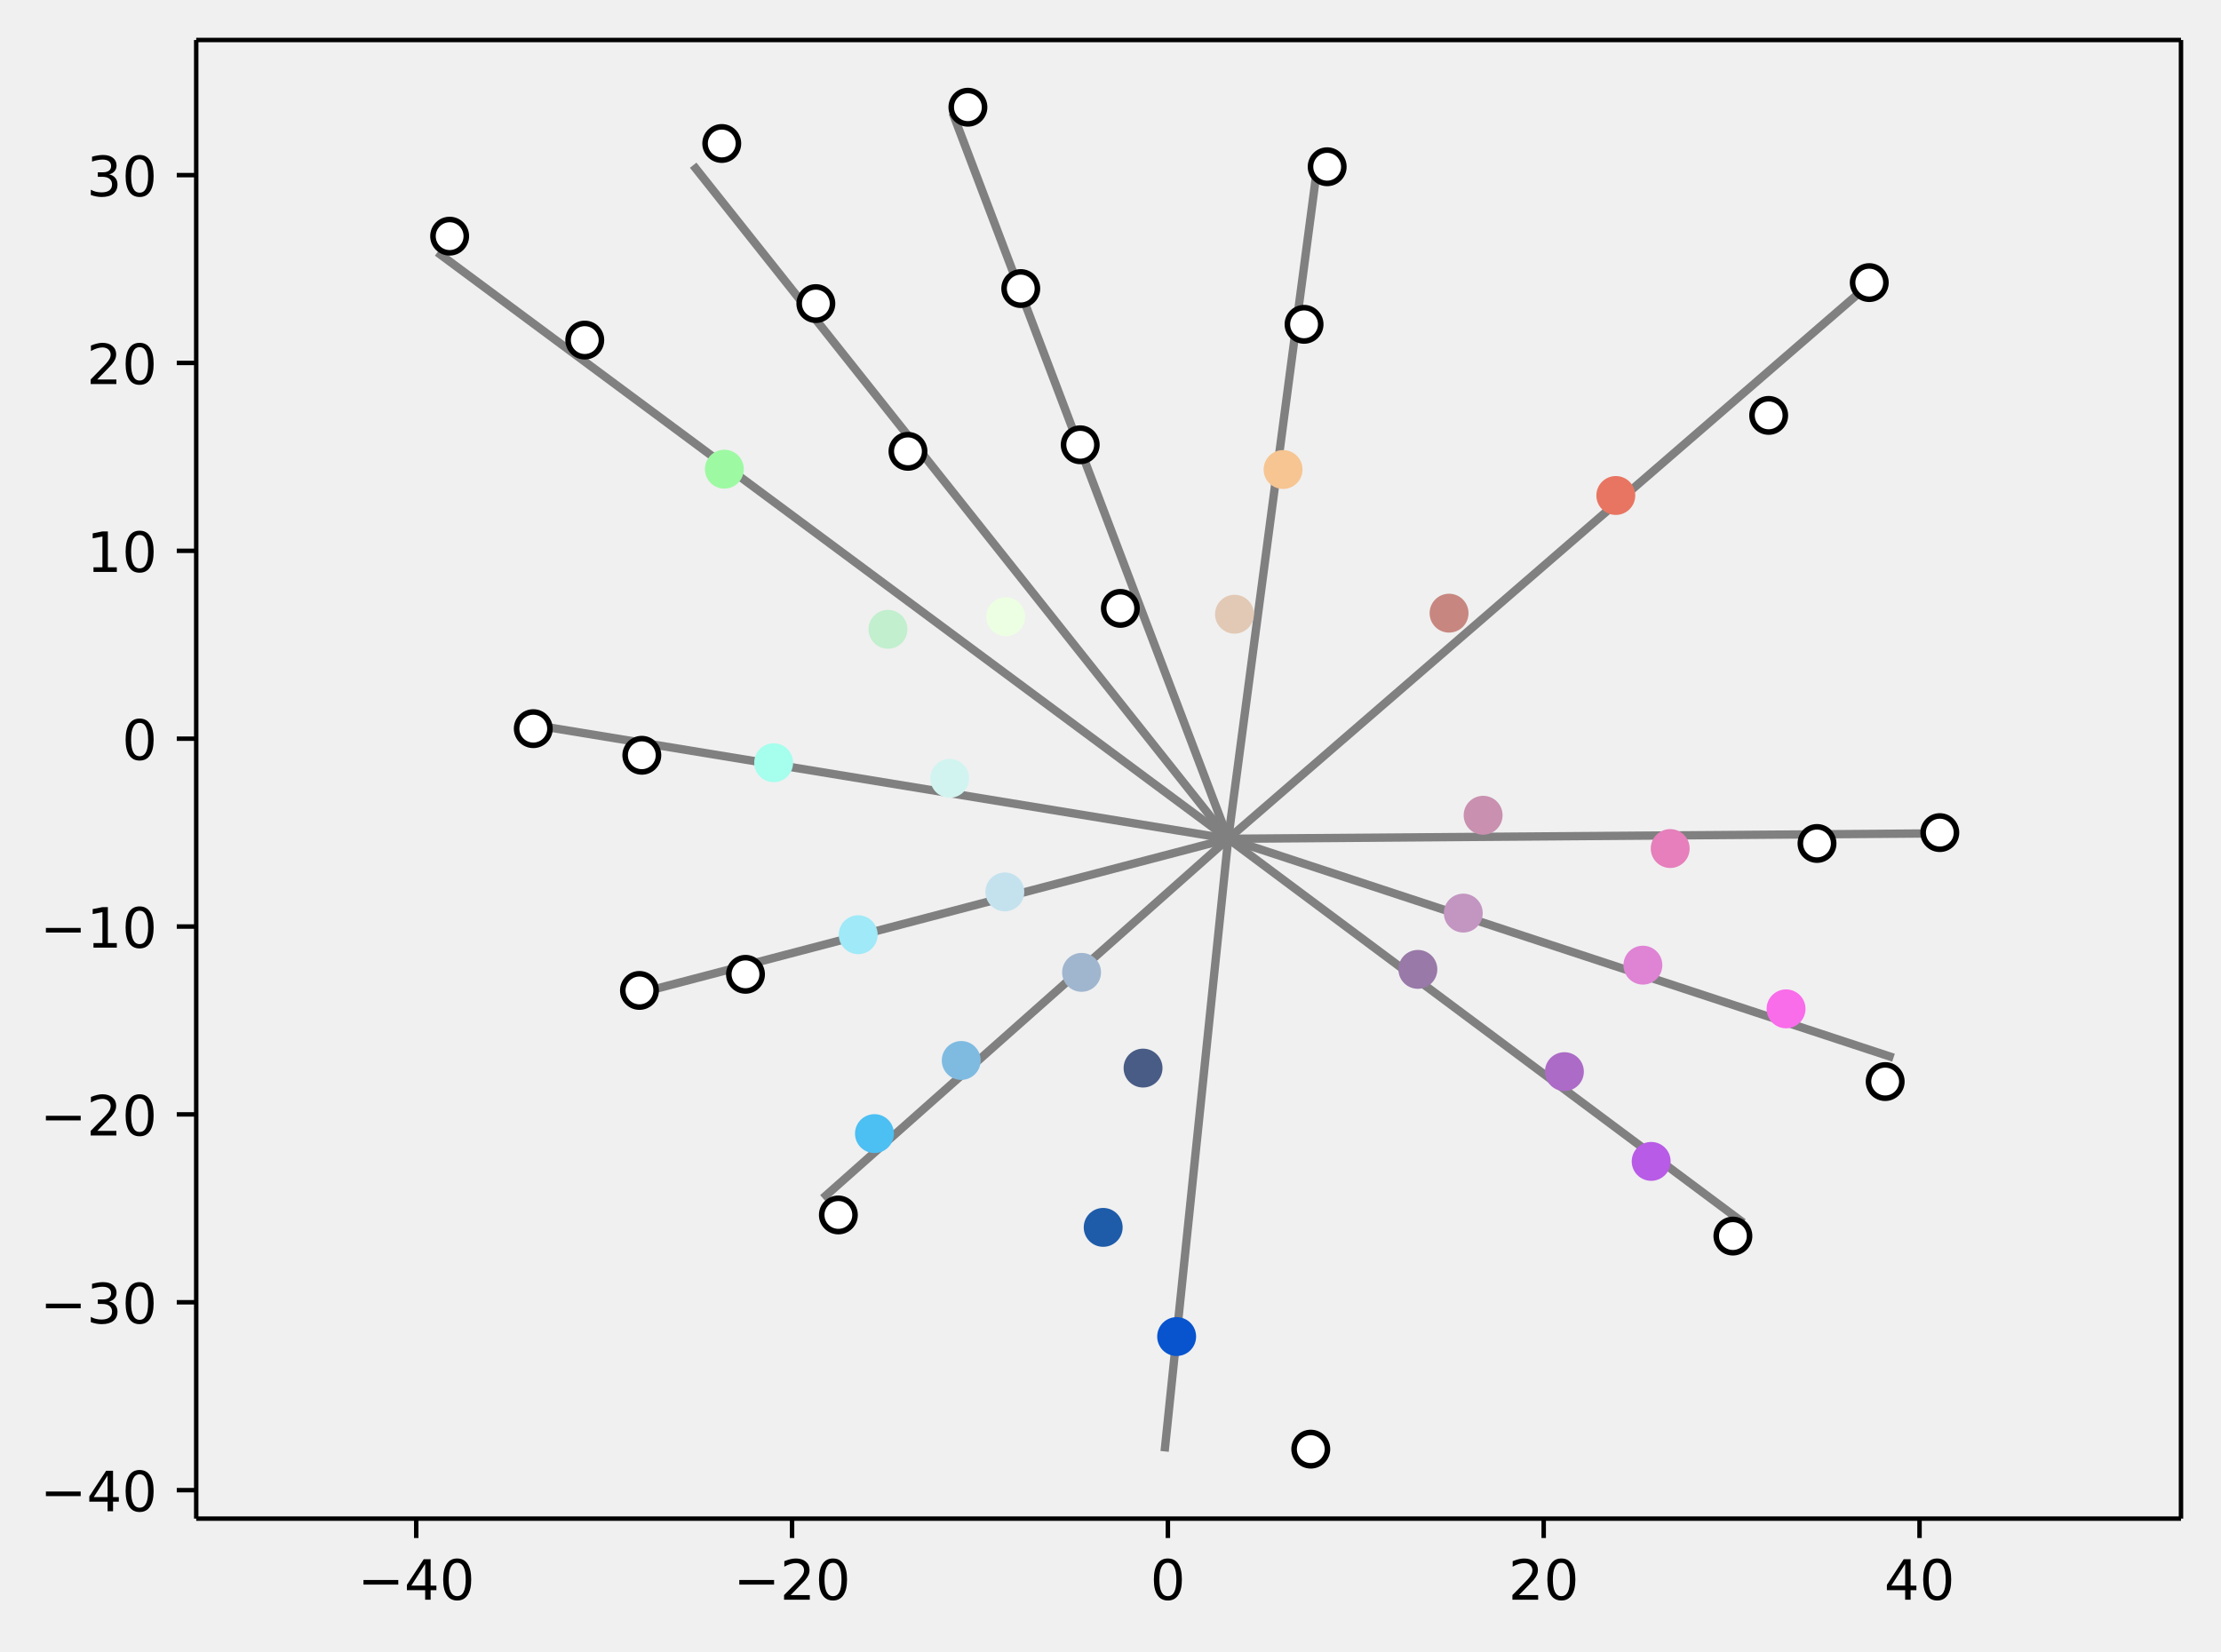
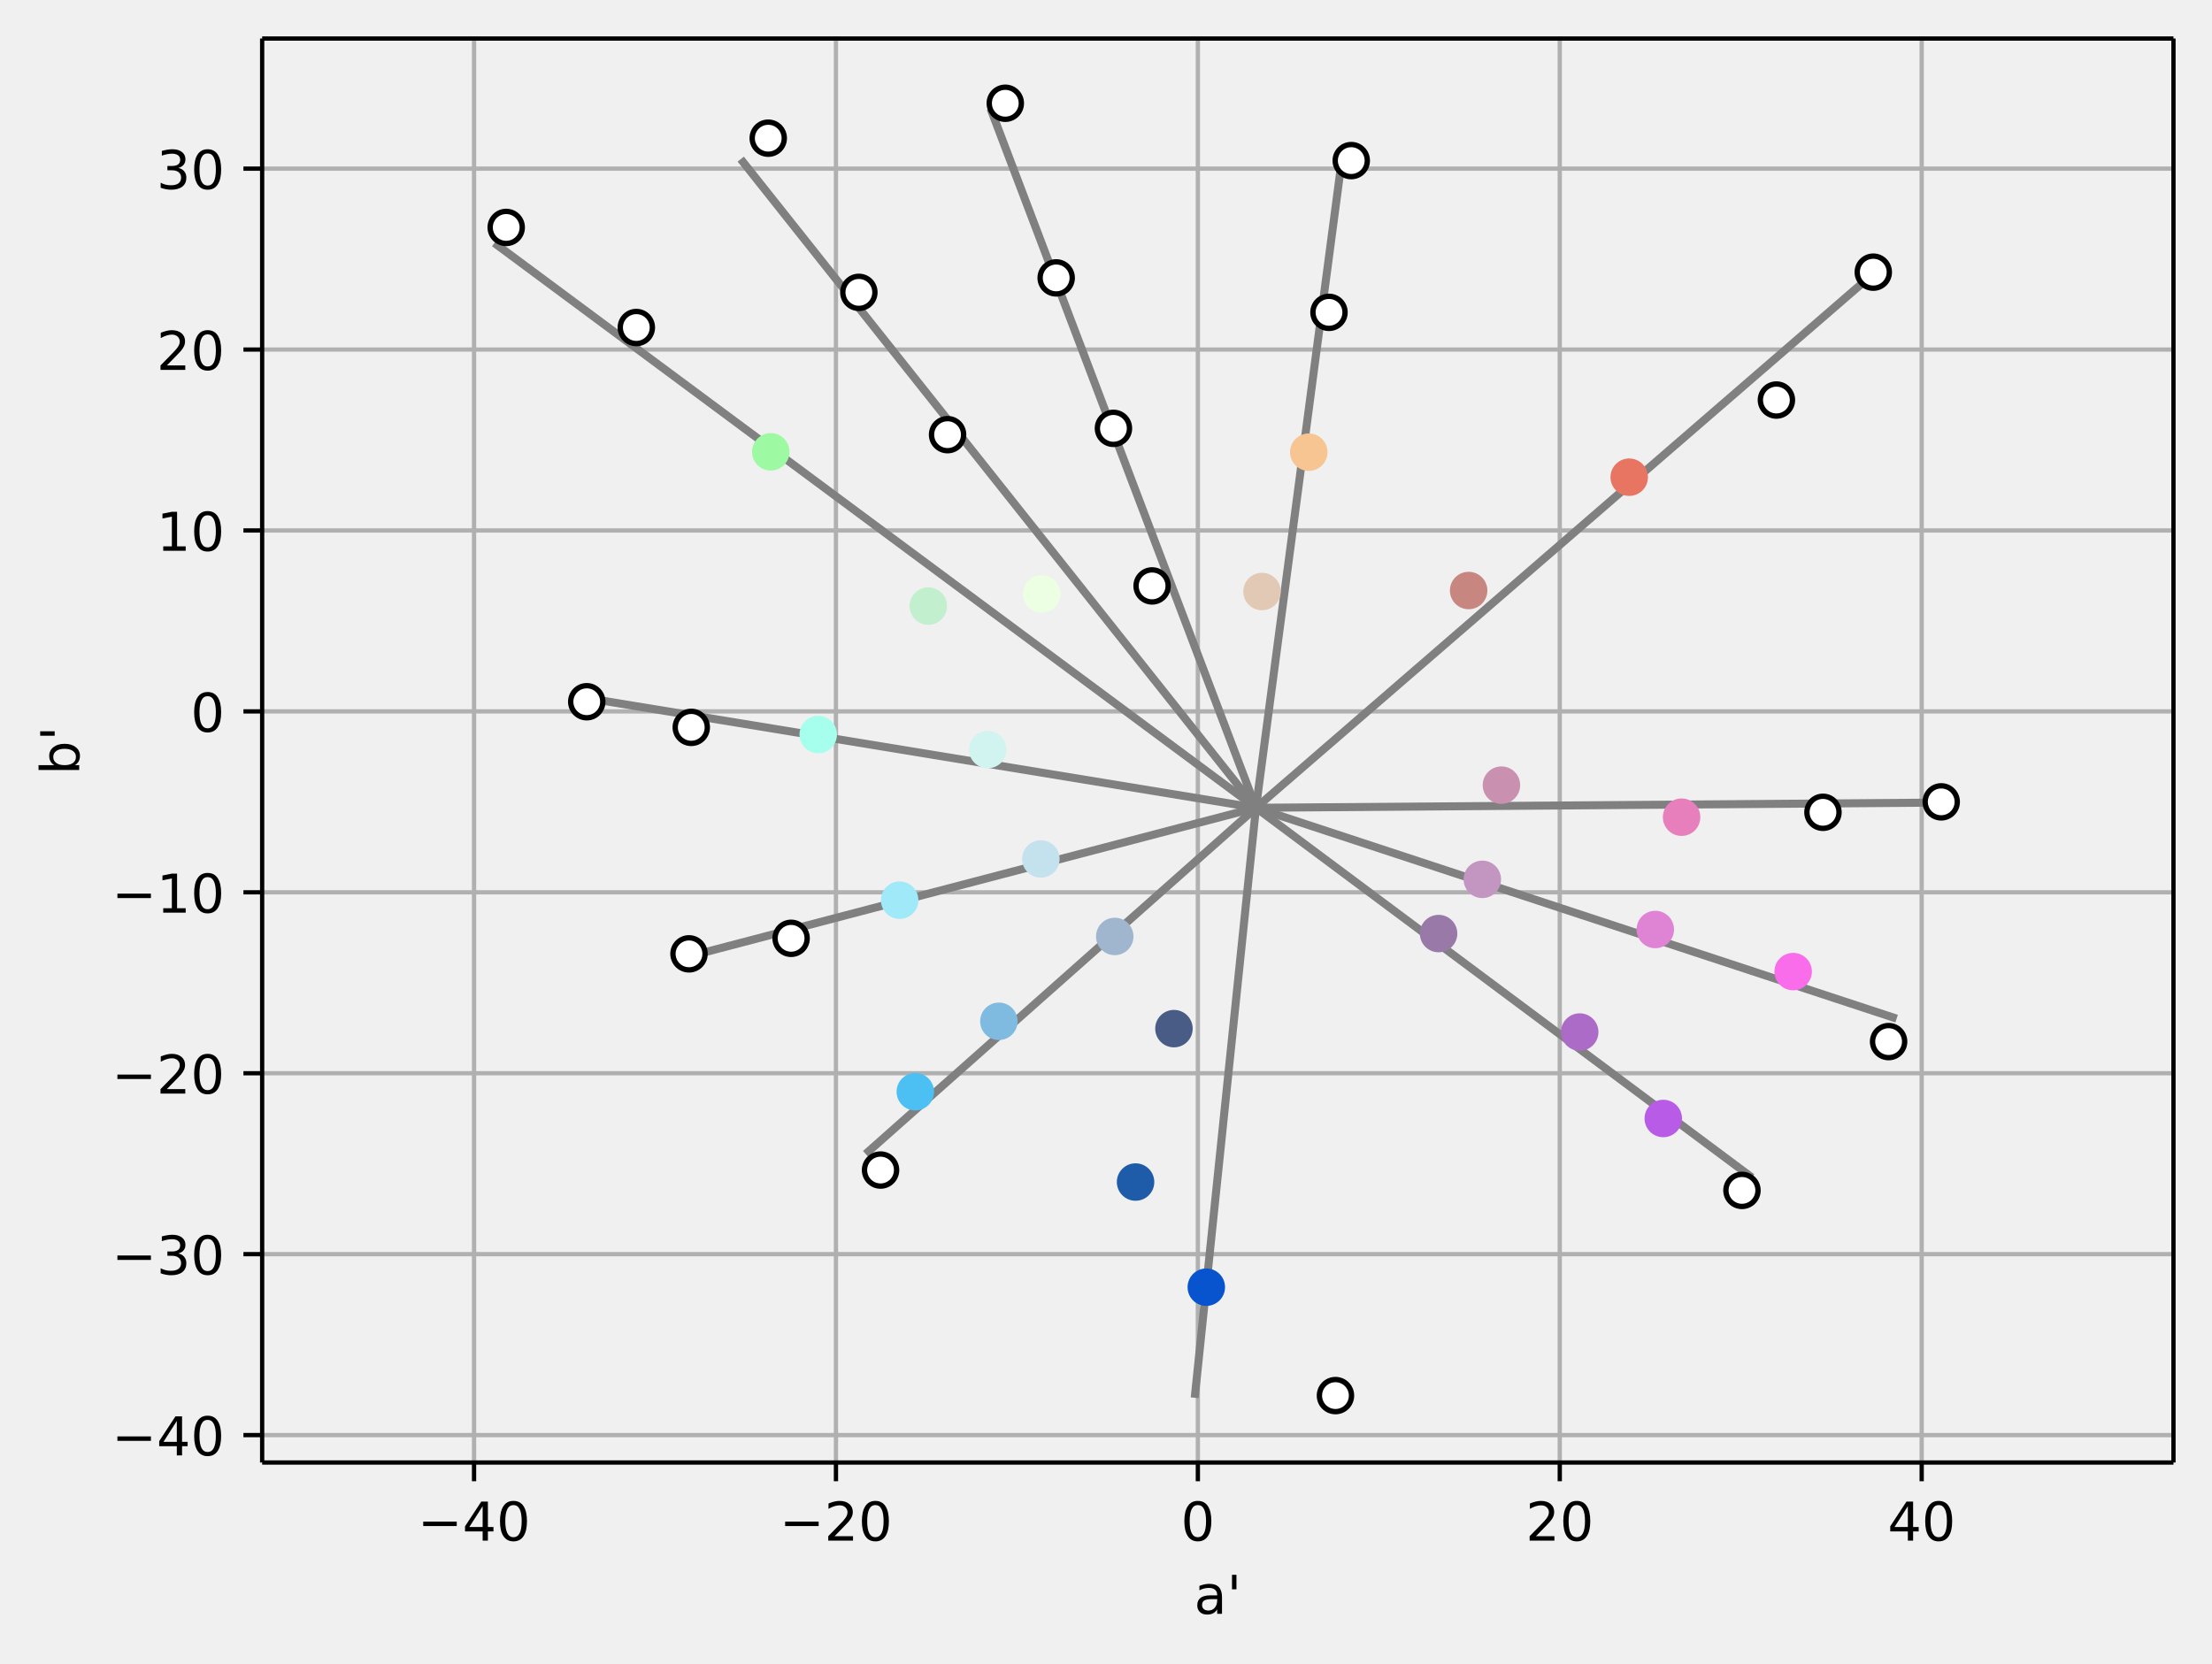
- <svg xmlns="http://www.w3.org/2000/svg" xmlns:xlink="http://www.w3.org/1999/xlink" height="396.254" viewBox="0 0 399.625 297.19" width="532.833">
+ <svg xmlns="http://www.w3.org/2000/svg" xmlns:xlink="http://www.w3.org/1999/xlink" height="414.491" viewBox="0 0 413.303 310.868" width="551.07">
  <defs>
    <style>*{stroke-linecap:butt;stroke-linejoin:round}</style>
  </defs>
  <g id="figure_1">
-     <path d="M0 297.19h399.625V0H0z" fill="none" id="patch_1" />
+     <path d="M0 310.868h413.303V0H0z" fill="none" id="patch_1" />
    <g id="axes_1">
-       <path d="M35.305 273.312h357.12V7.2H35.305z" fill="none" id="patch_2" />
+       <path d="M48.983 273.312h357.12V7.2H48.983z" fill="none" id="patch_2" />
      <g id="matplotlib.axis_1">
        <g id="xtick_1">
-           <g id="line2d_1">
-             <defs>
-               <path d="M0 0v3.5" id="m577f87a363" stroke="#000" stroke-width=".8" />
-             </defs>
-             <use x="74.895" xlink:href="#m577f87a363" y="273.312" stroke="#000" stroke-width=".8" />
+           <path clip-path="url(#p87bb64a7c3)" d="M88.574 273.312V7.2" fill="none" stroke="#b0b0b0" stroke-linecap="square" stroke-width=".8" id="line2d_1" />
+           <g id="line2d_2">
+             <defs>
+               <path d="M0 0v3.5" id="m62b19e2c2d" stroke="#000" stroke-width=".8" />
+             </defs>
+             <use x="88.574" xlink:href="#m62b19e2c2d" y="273.312" stroke="#000" stroke-width=".8" />
          </g>
          <g id="text_1">
            <defs>
              <path d="M10.594 35.5h62.593v-8.297H10.594z" id="DejaVuSans-8722" />
              <path d="M37.797 64.313L12.89 25.39h24.906zm-2.594 8.593H47.61V25.391h10.407v-8.203H47.609V0h-9.812v17.188H4.89v9.515z" id="DejaVuSans-52" />
              <path d="M31.781 66.406q-7.61 0-11.453-7.5Q16.5 51.422 16.5 36.375q0-14.984 3.828-22.484 3.844-7.5 11.453-7.5 7.672 0 11.5 7.5 3.844 7.5 3.844 22.484 0 15.047-3.844 22.531-3.828 7.5-11.5 7.5zm0 7.813q12.266 0 18.735-9.703 6.468-9.688 6.468-28.141 0-18.406-6.468-28.11-6.47-9.687-18.735-9.687-12.25 0-18.718 9.688-6.47 9.703-6.47 28.109 0 18.453 6.47 28.14Q19.53 74.22 31.78 74.22z" id="DejaVuSans-48" />
            </defs>
-             <g transform="matrix(.1 0 0 -.1 64.343 287.91)">
+             <g transform="matrix(.1 0 0 -.1 78.021 287.91)">
              <use xlink:href="#DejaVuSans-8722" />
              <use x="83.789" xlink:href="#DejaVuSans-52" />
              <use x="147.412" xlink:href="#DejaVuSans-48" />
            </g>
          </g>
        </g>
        <g id="xtick_2">
-           <use x="142.516" xlink:href="#m577f87a363" y="273.312" stroke="#000" stroke-width=".8" id="line2d_2" />
+           <path clip-path="url(#p87bb64a7c3)" d="M156.195 273.312V7.2" fill="none" stroke="#b0b0b0" stroke-linecap="square" stroke-width=".8" id="line2d_3" />
+           <use x="156.195" xlink:href="#m62b19e2c2d" y="273.312" stroke="#000" stroke-width=".8" id="line2d_4" />
          <g id="text_2">
            <defs>
              <path d="M19.188 8.297h34.421V0H7.33v8.297q5.609 5.812 15.296 15.594 9.703 9.797 12.188 12.64 4.734 5.313 6.609 9 1.89 3.688 1.89 7.25 0 5.813-4.078 9.469-4.078 3.672-10.625 3.672-4.64 0-9.797-1.61-5.14-1.609-11-4.89v9.969Q13.767 71.78 18.938 73q5.188 1.219 9.485 1.219 11.328 0 18.062-5.672 6.735-5.656 6.735-15.125 0-4.5-1.688-8.531-1.672-4.016-6.125-9.485-1.218-1.422-7.765-8.187-6.532-6.766-18.453-18.922z" id="DejaVuSans-50" />
            </defs>
-             <g transform="matrix(.1 0 0 -.1 131.964 287.91)">
+             <g transform="matrix(.1 0 0 -.1 145.642 287.91)">
              <use xlink:href="#DejaVuSans-8722" />
              <use x="83.789" xlink:href="#DejaVuSans-50" />
              <use x="147.412" xlink:href="#DejaVuSans-48" />
            </g>
          </g>
        </g>
        <g id="xtick_3">
-           <use x="210.137" xlink:href="#m577f87a363" y="273.312" stroke="#000" stroke-width=".8" id="line2d_3" />
-           <use xlink:href="#DejaVuSans-48" transform="matrix(.1 0 0 -.1 206.956 287.91)" id="text_3" />
+           <path clip-path="url(#p87bb64a7c3)" d="M223.816 273.312V7.2" fill="none" stroke="#b0b0b0" stroke-linecap="square" stroke-width=".8" id="line2d_5" />
+           <use x="223.816" xlink:href="#m62b19e2c2d" y="273.312" stroke="#000" stroke-width=".8" id="line2d_6" />
+           <use xlink:href="#DejaVuSans-48" transform="matrix(.1 0 0 -.1 220.634 287.91)" id="text_3" />
        </g>
        <g id="xtick_4">
-           <use x="277.759" xlink:href="#m577f87a363" y="273.312" stroke="#000" stroke-width=".8" id="line2d_4" />
-           <g transform="matrix(.1 0 0 -.1 271.396 287.91)" id="text_4">
+           <path clip-path="url(#p87bb64a7c3)" d="M291.437 273.312V7.2" fill="none" stroke="#b0b0b0" stroke-linecap="square" stroke-width=".8" id="line2d_7" />
+           <use x="291.437" xlink:href="#m62b19e2c2d" y="273.312" stroke="#000" stroke-width=".8" id="line2d_8" />
+           <g transform="matrix(.1 0 0 -.1 285.074 287.91)" id="text_4">
            <use xlink:href="#DejaVuSans-50" />
            <use x="63.623" xlink:href="#DejaVuSans-48" />
          </g>
        </g>
        <g id="xtick_5">
-           <use x="345.38" xlink:href="#m577f87a363" y="273.312" stroke="#000" stroke-width=".8" id="line2d_5" />
-           <g transform="matrix(.1 0 0 -.1 339.017 287.91)" id="text_5">
+           <path clip-path="url(#p87bb64a7c3)" d="M359.058 273.312V7.2" fill="none" stroke="#b0b0b0" stroke-linecap="square" stroke-width=".8" id="line2d_9" />
+           <use x="359.058" xlink:href="#m62b19e2c2d" y="273.312" stroke="#000" stroke-width=".8" id="line2d_10" />
+           <g transform="matrix(.1 0 0 -.1 352.695 287.91)" id="text_5">
            <use xlink:href="#DejaVuSans-52" />
            <use x="63.623" xlink:href="#DejaVuSans-48" />
          </g>
        </g>
+         <g id="text_6">
+           <defs>
+             <path d="M34.281 27.484q-10.89 0-15.093-2.484-4.204-2.484-4.204-8.5 0-4.781 3.157-7.594 3.156-2.797 8.562-2.797 7.485 0 12 5.297 4.516 5.297 4.516 14.078v2zm17.922 3.72V0H43.22v8.297Q40.14 3.328 35.547.953q-4.594-2.375-11.234-2.375-8.391 0-13.36 4.719Q6 8.016 6 15.922q0 9.219 6.172 13.906 6.187 4.688 18.437 4.688h12.61v.89q0 6.203-4.078 9.594-4.078 3.39-11.453 3.39-4.688 0-9.141-1.124-4.438-1.125-8.531-3.375v8.312q4.921 1.906 9.562 2.844 4.64.953 9.031.953 11.875 0 17.735-6.156 5.86-6.14 5.86-18.64z" id="DejaVuSans-97" />
+             <path d="M17.922 72.906v-27.11H9.625v27.11z" id="DejaVuSans-39" />
+           </defs>
+           <g transform="matrix(.1 0 0 -.1 223.105 301.589)">
+             <use xlink:href="#DejaVuSans-97" />
+             <use x="61.279" xlink:href="#DejaVuSans-39" />
+           </g>
+         </g>
      </g>
      <g id="matplotlib.axis_2">
        <g id="ytick_1">
-           <g id="line2d_6">
-             <defs>
-               <path d="M0 0h-3.5" id="m83c57543ef" stroke="#000" stroke-width=".8" />
-             </defs>
-             <use x="35.305" xlink:href="#m83c57543ef" y="268.187" stroke="#000" stroke-width=".8" />
-           </g>
-           <g transform="matrix(.1 0 0 -.1 7.2 271.986)" id="text_6">
+           <path clip-path="url(#p87bb64a7c3)" d="M48.983 268.187h357.12" fill="none" stroke="#b0b0b0" stroke-linecap="square" stroke-width=".8" id="line2d_11" />
+           <g id="line2d_12">
+             <defs>
+               <path d="M0 0h-3.5" id="m72488645a5" stroke="#000" stroke-width=".8" />
+             </defs>
+             <use x="48.983" xlink:href="#m72488645a5" y="268.187" stroke="#000" stroke-width=".8" />
+           </g>
+           <g transform="matrix(.1 0 0 -.1 20.878 271.986)" id="text_7">
            <use xlink:href="#DejaVuSans-8722" />
            <use x="83.789" xlink:href="#DejaVuSans-52" />
            <use x="147.412" xlink:href="#DejaVuSans-48" />
          </g>
        </g>
        <g id="ytick_2">
-           <use x="35.305" xlink:href="#m83c57543ef" y="234.376" stroke="#000" stroke-width=".8" id="line2d_7" />
-           <g id="text_7">
+           <path clip-path="url(#p87bb64a7c3)" d="M48.983 234.376h357.12" fill="none" stroke="#b0b0b0" stroke-linecap="square" stroke-width=".8" id="line2d_13" />
+           <use x="48.983" xlink:href="#m72488645a5" y="234.376" stroke="#000" stroke-width=".8" id="line2d_14" />
+           <g id="text_8">
            <defs>
              <path d="M40.578 39.313Q47.656 37.797 51.625 33q3.984-4.781 3.984-11.813 0-10.78-7.422-16.703-7.421-5.906-21.093-5.906-4.578 0-9.438.906-4.86.907-10.031 2.72v9.515q4.094-2.39 8.969-3.61 4.89-1.218 10.218-1.218 9.266 0 14.125 3.656 4.86 3.656 4.86 10.64 0 6.454-4.516 10.079-4.515 3.64-12.562 3.64h-8.5v8.11h8.89q7.266 0 11.125 2.906 3.86 2.906 3.86 8.375 0 5.61-3.985 8.61-3.968 3.015-11.39 3.015-4.063 0-8.703-.89-4.641-.876-10.203-2.72v8.782q5.624 1.562 10.53 2.344 4.907.78 9.25.78 11.235 0 17.766-5.109 6.547-5.093 6.547-13.78 0-6.063-3.468-10.235-3.47-4.172-9.86-5.782z" id="DejaVuSans-51" />
            </defs>
-             <g transform="matrix(.1 0 0 -.1 7.2 238.175)">
+             <g transform="matrix(.1 0 0 -.1 20.878 238.175)">
              <use xlink:href="#DejaVuSans-8722" />
              <use x="83.789" xlink:href="#DejaVuSans-51" />
              <use x="147.412" xlink:href="#DejaVuSans-48" />
            </g>
          </g>
        </g>
        <g id="ytick_3">
-           <use x="35.305" xlink:href="#m83c57543ef" y="200.566" stroke="#000" stroke-width=".8" id="line2d_8" />
-           <g transform="matrix(.1 0 0 -.1 7.2 204.365)" id="text_8">
+           <path clip-path="url(#p87bb64a7c3)" d="M48.983 200.566h357.12" fill="none" stroke="#b0b0b0" stroke-linecap="square" stroke-width=".8" id="line2d_15" />
+           <use x="48.983" xlink:href="#m72488645a5" y="200.566" stroke="#000" stroke-width=".8" id="line2d_16" />
+           <g transform="matrix(.1 0 0 -.1 20.878 204.365)" id="text_9">
            <use xlink:href="#DejaVuSans-8722" />
            <use x="83.789" xlink:href="#DejaVuSans-50" />
            <use x="147.412" xlink:href="#DejaVuSans-48" />
          </g>
        </g>
        <g id="ytick_4">
-           <use x="35.305" xlink:href="#m83c57543ef" y="166.755" stroke="#000" stroke-width=".8" id="line2d_9" />
-           <g id="text_9">
+           <path clip-path="url(#p87bb64a7c3)" d="M48.983 166.755h357.12" fill="none" stroke="#b0b0b0" stroke-linecap="square" stroke-width=".8" id="line2d_17" />
+           <use x="48.983" xlink:href="#m72488645a5" y="166.755" stroke="#000" stroke-width=".8" id="line2d_18" />
+           <g id="text_10">
            <defs>
              <path d="M12.406 8.297h16.11v55.625l-17.532-3.516v8.985l17.438 3.515h9.86V8.296H54.39V0H12.406z" id="DejaVuSans-49" />
            </defs>
-             <g transform="matrix(.1 0 0 -.1 7.2 170.554)">
+             <g transform="matrix(.1 0 0 -.1 20.878 170.554)">
              <use xlink:href="#DejaVuSans-8722" />
              <use x="83.789" xlink:href="#DejaVuSans-49" />
              <use x="147.412" xlink:href="#DejaVuSans-48" />
            </g>
          </g>
        </g>
        <g id="ytick_5">
-           <use x="35.305" xlink:href="#m83c57543ef" y="132.945" stroke="#000" stroke-width=".8" id="line2d_10" />
-           <use xlink:href="#DejaVuSans-48" transform="matrix(.1 0 0 -.1 21.942 136.744)" id="text_10" />
+           <path clip-path="url(#p87bb64a7c3)" d="M48.983 132.945h357.12" fill="none" stroke="#b0b0b0" stroke-linecap="square" stroke-width=".8" id="line2d_19" />
+           <use x="48.983" xlink:href="#m72488645a5" y="132.945" stroke="#000" stroke-width=".8" id="line2d_20" />
+           <use xlink:href="#DejaVuSans-48" transform="matrix(.1 0 0 -.1 35.62 136.744)" id="text_11" />
        </g>
        <g id="ytick_6">
-           <use x="35.305" xlink:href="#m83c57543ef" y="99.134" stroke="#000" stroke-width=".8" id="line2d_11" />
-           <g transform="matrix(.1 0 0 -.1 15.58 102.933)" id="text_11">
+           <path clip-path="url(#p87bb64a7c3)" d="M48.983 99.134h357.12" fill="none" stroke="#b0b0b0" stroke-linecap="square" stroke-width=".8" id="line2d_21" />
+           <use x="48.983" xlink:href="#m72488645a5" y="99.134" stroke="#000" stroke-width=".8" id="line2d_22" />
+           <g transform="matrix(.1 0 0 -.1 29.258 102.933)" id="text_12">
            <use xlink:href="#DejaVuSans-49" />
            <use x="63.623" xlink:href="#DejaVuSans-48" />
          </g>
        </g>
        <g id="ytick_7">
-           <use x="35.305" xlink:href="#m83c57543ef" y="65.324" stroke="#000" stroke-width=".8" id="line2d_12" />
-           <g transform="matrix(.1 0 0 -.1 15.58 69.123)" id="text_12">
+           <path clip-path="url(#p87bb64a7c3)" d="M48.983 65.324h357.12" fill="none" stroke="#b0b0b0" stroke-linecap="square" stroke-width=".8" id="line2d_23" />
+           <use x="48.983" xlink:href="#m72488645a5" y="65.324" stroke="#000" stroke-width=".8" id="line2d_24" />
+           <g transform="matrix(.1 0 0 -.1 29.258 69.123)" id="text_13">
            <use xlink:href="#DejaVuSans-50" />
            <use x="63.623" xlink:href="#DejaVuSans-48" />
          </g>
        </g>
        <g id="ytick_8">
-           <use x="35.305" xlink:href="#m83c57543ef" y="31.513" stroke="#000" stroke-width=".8" id="line2d_13" />
-           <g transform="matrix(.1 0 0 -.1 15.58 35.312)" id="text_13">
+           <path clip-path="url(#p87bb64a7c3)" d="M48.983 31.513h357.12" fill="none" stroke="#b0b0b0" stroke-linecap="square" stroke-width=".8" id="line2d_25" />
+           <use x="48.983" xlink:href="#m72488645a5" y="31.513" stroke="#000" stroke-width=".8" id="line2d_26" />
+           <g transform="matrix(.1 0 0 -.1 29.258 35.312)" id="text_14">
            <use xlink:href="#DejaVuSans-51" />
            <use x="63.623" xlink:href="#DejaVuSans-48" />
          </g>
        </g>
-       </g>
-       <path clip-path="url(#p0713e8ee0d)" d="M220.993 150.959l115.488-99.932" fill="none" stroke="gray" stroke-linecap="square" stroke-width="1.5" id="line2d_14" />
-       <g id="line2d_15">
-         <defs>
-           <path d="M0 3a3 3 0 100-6 3 3 0 000 6z" id="me8831b35d6" stroke="#c78780" />
-         </defs>
-         <g clip-path="url(#p0713e8ee0d)">
-           <use x="260.73" xlink:href="#me8831b35d6" y="110.356" fill="#c78780" stroke="#c78780" />
-         </g>
-       </g>
-       <g id="line2d_16">
-         <defs>
-           <path d="M0 3a3 3 0 100-6 3 3 0 000 6z" id="maf3a59b946" stroke="#e87562" />
-         </defs>
-         <g clip-path="url(#p0713e8ee0d)">
-           <use x="290.734" xlink:href="#maf3a59b946" y="89.176" fill="#e87562" stroke="#e87562" />
-         </g>
-       </g>
-       <g id="line2d_17">
-         <defs>
-           <path d="M0 3a3 3 0 100-6 3 3 0 000 6z" id="m2777d47f3d" stroke="#000" />
-         </defs>
-         <g clip-path="url(#p0713e8ee0d)">
-           <use x="318.237" xlink:href="#m2777d47f3d" y="74.76" fill="#fff" stroke="#000" />
-         </g>
-       </g>
-       <g clip-path="url(#p0713e8ee0d)" id="line2d_18">
-         <use x="336.336" xlink:href="#m2777d47f3d" y="50.861" fill="#fff" stroke="#000" />
-       </g>
-       <path clip-path="url(#p0713e8ee0d)" d="M220.993 150.959L237.05 29.766" fill="none" stroke="gray" stroke-linecap="square" stroke-width="1.5" id="line2d_19" />
-       <g id="line2d_20">
-         <defs>
-           <path d="M0 3a3 3 0 100-6 3 3 0 000 6z" id="m2f2301c5fb" stroke="#e2c9b5" />
-         </defs>
-         <g clip-path="url(#p0713e8ee0d)">
-           <use x="222.125" xlink:href="#m2f2301c5fb" y="110.545" fill="#e2c9b5" stroke="#e2c9b5" />
-         </g>
-       </g>
-       <g id="line2d_21">
-         <defs>
-           <path d="M0 3a3 3 0 100-6 3 3 0 000 6z" id="m44da2feaf5" stroke="#f6c592" />
-         </defs>
-         <g clip-path="url(#p0713e8ee0d)">
-           <use x="230.861" xlink:href="#m44da2feaf5" y="84.502" fill="#f6c592" stroke="#f6c592" />
-         </g>
-       </g>
-       <g clip-path="url(#p0713e8ee0d)" id="line2d_22">
-         <use x="234.638" xlink:href="#m2777d47f3d" y="58.371" fill="#fff" stroke="#000" />
-       </g>
-       <g clip-path="url(#p0713e8ee0d)" id="line2d_23">
-         <use x="238.798" xlink:href="#m2777d47f3d" y="30.011" fill="#fff" stroke="#000" />
-       </g>
-       <path clip-path="url(#p0713e8ee0d)" d="M220.993 150.959L171.406 20.307" fill="none" stroke="gray" stroke-linecap="square" stroke-width="1.5" id="line2d_24" />
-       <g clip-path="url(#p0713e8ee0d)" id="line2d_25">
-         <use x="201.586" xlink:href="#m2777d47f3d" y="109.496" fill="#fff" stroke="#000" />
-       </g>
-       <g clip-path="url(#p0713e8ee0d)" id="line2d_26">
-         <use x="194.363" xlink:href="#m2777d47f3d" y="80.05" fill="#fff" stroke="#000" />
-       </g>
-       <g clip-path="url(#p0713e8ee0d)" id="line2d_27">
-         <use x="183.665" xlink:href="#m2777d47f3d" y="51.933" fill="#fff" stroke="#000" />
-       </g>
-       <g clip-path="url(#p0713e8ee0d)" id="line2d_28">
-         <use x="174.156" xlink:href="#m2777d47f3d" y="19.296" fill="#fff" stroke="#000" />
-       </g>
-       <path clip-path="url(#p0713e8ee0d)" d="M220.993 150.959L124.724 29.735" fill="none" stroke="gray" stroke-linecap="square" stroke-width="1.5" id="line2d_29" />
+         <g id="text_15">
+           <defs>
+             <path d="M48.688 27.297q0 9.906-4.079 15.547-4.078 5.64-11.203 5.64-7.14 0-11.218-5.64-4.079-5.64-4.079-15.547 0-9.906 4.078-15.547 4.079-5.64 11.22-5.64 7.124 0 11.202 5.64t4.078 15.547zM18.108 46.39q2.844 4.875 7.157 7.234Q29.594 56 35.594 56q9.968 0 16.187-7.906 6.235-7.907 6.235-20.797T51.78 6.484q-6.218-7.906-16.187-7.906-6 0-10.328 2.375-4.313 2.375-7.157 7.25V0H9.08v75.984h9.03z" id="DejaVuSans-98" />
+           </defs>
+           <g transform="matrix(0 -.1 -.1 0 14.798 144.804)">
+             <use xlink:href="#DejaVuSans-98" />
+             <use x="63.477" xlink:href="#DejaVuSans-39" />
+           </g>
+         </g>
+       </g>
+       <path clip-path="url(#p87bb64a7c3)" d="M234.672 150.959l115.487-99.932" fill="none" stroke="gray" stroke-linecap="square" stroke-width="1.5" id="line2d_27" />
+       <g id="line2d_28">
+         <defs>
+           <path d="M0 3a3 3 0 100-6 3 3 0 000 6z" id="m57212e028f" stroke="#c78780" />
+         </defs>
+         <g clip-path="url(#p87bb64a7c3)">
+           <use x="274.408" xlink:href="#m57212e028f" y="110.356" fill="#c78780" stroke="#c78780" />
+         </g>
+       </g>
+       <g id="line2d_29">
+         <defs>
+           <path d="M0 3a3 3 0 100-6 3 3 0 000 6z" id="m5eee5d91ef" stroke="#e87562" />
+         </defs>
+         <g clip-path="url(#p87bb64a7c3)">
+           <use x="304.412" xlink:href="#m5eee5d91ef" y="89.176" fill="#e87562" stroke="#e87562" />
+         </g>
+       </g>
      <g id="line2d_30">
        <defs>
-           <path d="M0 3a3 3 0 100-6 3 3 0 000 6z" id="me4e799b4ed" stroke="#ecffe2" />
-         </defs>
-         <g clip-path="url(#p0713e8ee0d)">
-           <use x="180.958" xlink:href="#me4e799b4ed" y="110.993" fill="#ecffe2" stroke="#ecffe2" />
-         </g>
-       </g>
-       <g clip-path="url(#p0713e8ee0d)" id="line2d_31">
-         <use x="163.372" xlink:href="#m2777d47f3d" y="81.229" fill="#fff" stroke="#000" />
-       </g>
-       <g clip-path="url(#p0713e8ee0d)" id="line2d_32">
-         <use x="146.797" xlink:href="#m2777d47f3d" y="54.636" fill="#fff" stroke="#000" />
-       </g>
-       <g clip-path="url(#p0713e8ee0d)" id="line2d_33">
-         <use x="129.865" xlink:href="#m2777d47f3d" y="25.824" fill="#fff" stroke="#000" />
-       </g>
-       <path clip-path="url(#p0713e8ee0d)" d="M220.993 150.959L78.698 45.416" fill="none" stroke="gray" stroke-linecap="square" stroke-width="1.5" id="line2d_34" />
-       <g id="line2d_35">
-         <defs>
-           <path d="M0 3a3 3 0 100-6 3 3 0 000 6z" id="m7492c85fea" stroke="#c2efce" />
-         </defs>
-         <g clip-path="url(#p0713e8ee0d)">
-           <use x="159.774" xlink:href="#m7492c85fea" y="113.261" fill="#c2efce" stroke="#c2efce" />
-         </g>
-       </g>
-       <g id="line2d_36">
-         <defs>
-           <path d="M0 3a3 3 0 100-6 3 3 0 000 6z" id="ma9caa3a488" stroke="#9ef9a3" />
-         </defs>
-         <g clip-path="url(#p0713e8ee0d)">
-           <use x="130.335" xlink:href="#ma9caa3a488" y="84.438" fill="#9ef9a3" stroke="#9ef9a3" />
-         </g>
-       </g>
-       <g clip-path="url(#p0713e8ee0d)" id="line2d_37">
-         <use x="105.217" xlink:href="#m2777d47f3d" y="61.206" fill="#fff" stroke="#000" />
-       </g>
-       <g clip-path="url(#p0713e8ee0d)" id="line2d_38">
-         <use x="80.905" xlink:href="#m2777d47f3d" y="42.503" fill="#fff" stroke="#000" />
-       </g>
-       <path clip-path="url(#p0713e8ee0d)" d="M220.993 150.959L96.06 130.479" fill="none" stroke="gray" stroke-linecap="square" stroke-width="1.5" id="line2d_39" />
-       <g id="line2d_40">
-         <defs>
-           <path d="M0 3a3 3 0 100-6 3 3 0 000 6z" id="m8ab2f9fe22" stroke="#d2f4f0" />
-         </defs>
-         <g clip-path="url(#p0713e8ee0d)">
-           <use x="170.881" xlink:href="#m8ab2f9fe22" y="140.078" fill="#d2f4f0" stroke="#d2f4f0" />
-         </g>
-       </g>
-       <g id="line2d_41">
-         <defs>
-           <path d="M0 3a3 3 0 100-6 3 3 0 000 6z" id="m8da211aed5" stroke="#a6feed" />
-         </defs>
-         <g clip-path="url(#p0713e8ee0d)">
-           <use x="139.203" xlink:href="#m8da211aed5" y="137.273" fill="#a6feed" stroke="#a6feed" />
-         </g>
-       </g>
-       <g clip-path="url(#p0713e8ee0d)" id="line2d_42">
-         <use x="115.482" xlink:href="#m2777d47f3d" y="135.93" fill="#fff" stroke="#000" />
-       </g>
-       <g clip-path="url(#p0713e8ee0d)" id="line2d_43">
-         <use x="95.954" xlink:href="#m2777d47f3d" y="131.14" fill="#fff" stroke="#000" />
-       </g>
-       <path clip-path="url(#p0713e8ee0d)" d="M220.993 150.959l-105.82 27.738" fill="none" stroke="gray" stroke-linecap="square" stroke-width="1.5" id="line2d_44" />
-       <g id="line2d_45">
-         <defs>
-           <path d="M0 3a3 3 0 100-6 3 3 0 000 6z" id="m12427b523a" stroke="#c4e2ee" />
-         </defs>
-         <g clip-path="url(#p0713e8ee0d)">
-           <use x="180.8" xlink:href="#m12427b523a" y="160.522" fill="#c4e2ee" stroke="#c4e2ee" />
-         </g>
-       </g>
-       <g id="line2d_46">
-         <defs>
-           <path d="M0 3a3 3 0 100-6 3 3 0 000 6z" id="ma8acb6eef7" stroke="#9fe9f8" />
-         </defs>
-         <g clip-path="url(#p0713e8ee0d)">
-           <use x="154.418" xlink:href="#ma8acb6eef7" y="168.226" fill="#9fe9f8" stroke="#9fe9f8" />
-         </g>
-       </g>
-       <g clip-path="url(#p0713e8ee0d)" id="line2d_47">
-         <use x="134.137" xlink:href="#m2777d47f3d" y="175.353" fill="#fff" stroke="#000" />
-       </g>
-       <g clip-path="url(#p0713e8ee0d)" id="line2d_48">
-         <use x="115.059" xlink:href="#m2777d47f3d" y="178.255" fill="#fff" stroke="#000" />
-       </g>
-       <path clip-path="url(#p0713e8ee0d)" d="M220.993 150.959l-72.928 64.694" fill="none" stroke="gray" stroke-linecap="square" stroke-width="1.5" id="line2d_49" />
-       <g id="line2d_50">
-         <defs>
-           <path d="M0 3a3 3 0 100-6 3 3 0 000 6z" id="mfbedef40bd" stroke="#a0b6cf" />
-         </defs>
-         <g clip-path="url(#p0713e8ee0d)">
-           <use x="194.608" xlink:href="#mfbedef40bd" y="175.002" fill="#a0b6cf" stroke="#a0b6cf" />
-         </g>
-       </g>
-       <g id="line2d_51">
-         <defs>
-           <path d="M0 3a3 3 0 100-6 3 3 0 000 6z" id="mb8bb41e07e" stroke="#7fbbe1" />
-         </defs>
-         <g clip-path="url(#p0713e8ee0d)">
-           <use x="172.957" xlink:href="#mb8bb41e07e" y="190.858" fill="#7fbbe1" stroke="#7fbbe1" />
-         </g>
-       </g>
-       <g id="line2d_52">
-         <defs>
-           <path d="M0 3a3 3 0 100-6 3 3 0 000 6z" id="m2976551584" stroke="#4cbff3" />
-         </defs>
-         <g clip-path="url(#p0713e8ee0d)">
-           <use x="157.342" xlink:href="#m2976551584" y="204.021" fill="#4cbff3" stroke="#4cbff3" />
-         </g>
-       </g>
-       <g clip-path="url(#p0713e8ee0d)" id="line2d_53">
-         <use x="150.849" xlink:href="#m2777d47f3d" y="218.661" fill="#fff" stroke="#000" />
-       </g>
-       <path clip-path="url(#p0713e8ee0d)" d="M220.993 150.959L209.55 261.216" fill="none" stroke="gray" stroke-linecap="square" stroke-width="1.5" id="line2d_54" />
-       <g id="line2d_55">
-         <defs>
-           <path d="M0 3a3 3 0 100-6 3 3 0 000 6z" id="mfcacd79b86" stroke="#485c85" />
-         </defs>
-         <g clip-path="url(#p0713e8ee0d)">
-           <use x="205.669" xlink:href="#mfcacd79b86" y="192.23" fill="#485c85" stroke="#485c85" />
-         </g>
-       </g>
-       <g id="line2d_56">
-         <defs>
-           <path d="M0 3a3 3 0 100-6 3 3 0 000 6z" id="meb72fd7967" stroke="#1e5ca9" />
-         </defs>
-         <g clip-path="url(#p0713e8ee0d)">
-           <use x="198.497" xlink:href="#meb72fd7967" y="220.9" fill="#1e5ca9" stroke="#1e5ca9" />
-         </g>
-       </g>
-       <g id="line2d_57">
-         <defs>
-           <path d="M0 3a3 3 0 100-6 3 3 0 000 6z" id="m9a0bfbf692" stroke="#0754ce" />
-         </defs>
-         <g clip-path="url(#p0713e8ee0d)">
-           <use x="211.715" xlink:href="#m9a0bfbf692" y="240.549" fill="#0754ce" stroke="#0754ce" />
-         </g>
-       </g>
-       <g clip-path="url(#p0713e8ee0d)" id="line2d_58">
-         <use x="235.847" xlink:href="#m2777d47f3d" y="260.809" fill="#fff" stroke="#000" />
-       </g>
-       <path clip-path="url(#p0713e8ee0d)" d="M220.993 150.959l92.662 69.084" fill="none" stroke="gray" stroke-linecap="square" stroke-width="1.5" id="line2d_59" />
-       <g id="line2d_60">
-         <defs>
-           <path d="M0 3a3 3 0 100-6 3 3 0 000 6z" id="m12abcff8dd" stroke="#9979a8" />
-         </defs>
-         <g clip-path="url(#p0713e8ee0d)">
-           <use x="255.117" xlink:href="#m12abcff8dd" y="174.464" fill="#9979a8" stroke="#9979a8" />
-         </g>
-       </g>
-       <g id="line2d_61">
-         <defs>
-           <path d="M0 3a3 3 0 100-6 3 3 0 000 6z" id="m386fa60cb5" stroke="#ac6bc6" />
-         </defs>
-         <g clip-path="url(#p0713e8ee0d)">
-           <use x="281.484" xlink:href="#m386fa60cb5" y="192.869" fill="#ac6bc6" stroke="#ac6bc6" />
-         </g>
-       </g>
-       <g id="line2d_62">
-         <defs>
-           <path d="M0 3a3 3 0 100-6 3 3 0 000 6z" id="m251719513b" stroke="#b85be6" />
-         </defs>
-         <g clip-path="url(#p0713e8ee0d)">
-           <use x="297.098" xlink:href="#m251719513b" y="209.022" fill="#b85be6" stroke="#b85be6" />
-         </g>
-       </g>
-       <g clip-path="url(#p0713e8ee0d)" id="line2d_63">
-         <use x="311.801" xlink:href="#m2777d47f3d" y="222.463" fill="#fff" stroke="#000" />
-       </g>
-       <path clip-path="url(#p0713e8ee0d)" d="M220.993 150.959L340.7 190.36" fill="none" stroke="gray" stroke-linecap="square" stroke-width="1.5" id="line2d_64" />
+           <path d="M0 3a3 3 0 100-6 3 3 0 000 6z" id="me0859911f8" stroke="#000" />
+         </defs>
+         <g clip-path="url(#p87bb64a7c3)">
+           <use x="331.915" xlink:href="#me0859911f8" y="74.76" fill="#fff" stroke="#000" />
+         </g>
+       </g>
+       <g clip-path="url(#p87bb64a7c3)" id="line2d_31">
+         <use x="350.015" xlink:href="#me0859911f8" y="50.861" fill="#fff" stroke="#000" />
+       </g>
+       <path clip-path="url(#p87bb64a7c3)" d="M234.672 150.959l16.055-121.193" fill="none" stroke="gray" stroke-linecap="square" stroke-width="1.5" id="line2d_32" />
+       <g id="line2d_33">
+         <defs>
+           <path d="M0 3a3 3 0 100-6 3 3 0 000 6z" id="m3770a4fc12" stroke="#e2c9b5" />
+         </defs>
+         <g clip-path="url(#p87bb64a7c3)">
+           <use x="235.803" xlink:href="#m3770a4fc12" y="110.545" fill="#e2c9b5" stroke="#e2c9b5" />
+         </g>
+       </g>
+       <g id="line2d_34">
+         <defs>
+           <path d="M0 3a3 3 0 100-6 3 3 0 000 6z" id="mc5667b4a2d" stroke="#f6c592" />
+         </defs>
+         <g clip-path="url(#p87bb64a7c3)">
+           <use x="244.539" xlink:href="#mc5667b4a2d" y="84.502" fill="#f6c592" stroke="#f6c592" />
+         </g>
+       </g>
+       <g clip-path="url(#p87bb64a7c3)" id="line2d_35">
+         <use x="248.316" xlink:href="#me0859911f8" y="58.371" fill="#fff" stroke="#000" />
+       </g>
+       <g clip-path="url(#p87bb64a7c3)" id="line2d_36">
+         <use x="252.476" xlink:href="#me0859911f8" y="30.011" fill="#fff" stroke="#000" />
+       </g>
+       <path clip-path="url(#p87bb64a7c3)" d="M234.672 150.959L185.085 20.307" fill="none" stroke="gray" stroke-linecap="square" stroke-width="1.5" id="line2d_37" />
+       <g clip-path="url(#p87bb64a7c3)" id="line2d_38">
+         <use x="215.264" xlink:href="#me0859911f8" y="109.496" fill="#fff" stroke="#000" />
+       </g>
+       <g clip-path="url(#p87bb64a7c3)" id="line2d_39">
+         <use x="208.041" xlink:href="#me0859911f8" y="80.05" fill="#fff" stroke="#000" />
+       </g>
+       <g clip-path="url(#p87bb64a7c3)" id="line2d_40">
+         <use x="197.343" xlink:href="#me0859911f8" y="51.933" fill="#fff" stroke="#000" />
+       </g>
+       <g clip-path="url(#p87bb64a7c3)" id="line2d_41">
+         <use x="187.834" xlink:href="#me0859911f8" y="19.296" fill="#fff" stroke="#000" />
+       </g>
+       <path clip-path="url(#p87bb64a7c3)" d="M234.672 150.959l-96.27-121.224" fill="none" stroke="gray" stroke-linecap="square" stroke-width="1.5" id="line2d_42" />
+       <g id="line2d_43">
+         <defs>
+           <path d="M0 3a3 3 0 100-6 3 3 0 000 6z" id="mf5bba50bce" stroke="#ecffe2" />
+         </defs>
+         <g clip-path="url(#p87bb64a7c3)">
+           <use x="194.637" xlink:href="#mf5bba50bce" y="110.993" fill="#ecffe2" stroke="#ecffe2" />
+         </g>
+       </g>
+       <g clip-path="url(#p87bb64a7c3)" id="line2d_44">
+         <use x="177.05" xlink:href="#me0859911f8" y="81.229" fill="#fff" stroke="#000" />
+       </g>
+       <g clip-path="url(#p87bb64a7c3)" id="line2d_45">
+         <use x="160.475" xlink:href="#me0859911f8" y="54.636" fill="#fff" stroke="#000" />
+       </g>
+       <g clip-path="url(#p87bb64a7c3)" id="line2d_46">
+         <use x="143.543" xlink:href="#me0859911f8" y="25.824" fill="#fff" stroke="#000" />
+       </g>
+       <path clip-path="url(#p87bb64a7c3)" d="M234.672 150.959L92.376 45.416" fill="none" stroke="gray" stroke-linecap="square" stroke-width="1.5" id="line2d_47" />
+       <g id="line2d_48">
+         <defs>
+           <path d="M0 3a3 3 0 100-6 3 3 0 000 6z" id="m81dcfb998e" stroke="#c2efce" />
+         </defs>
+         <g clip-path="url(#p87bb64a7c3)">
+           <use x="173.452" xlink:href="#m81dcfb998e" y="113.261" fill="#c2efce" stroke="#c2efce" />
+         </g>
+       </g>
+       <g id="line2d_49">
+         <defs>
+           <path d="M0 3a3 3 0 100-6 3 3 0 000 6z" id="m7befff9053" stroke="#9ef9a3" />
+         </defs>
+         <g clip-path="url(#p87bb64a7c3)">
+           <use x="144.014" xlink:href="#m7befff9053" y="84.438" fill="#9ef9a3" stroke="#9ef9a3" />
+         </g>
+       </g>
+       <g clip-path="url(#p87bb64a7c3)" id="line2d_50">
+         <use x="118.895" xlink:href="#me0859911f8" y="61.206" fill="#fff" stroke="#000" />
+       </g>
+       <g clip-path="url(#p87bb64a7c3)" id="line2d_51">
+         <use x="94.583" xlink:href="#me0859911f8" y="42.503" fill="#fff" stroke="#000" />
+       </g>
+       <path clip-path="url(#p87bb64a7c3)" d="M234.672 150.959l-124.934-20.48" fill="none" stroke="gray" stroke-linecap="square" stroke-width="1.5" id="line2d_52" />
+       <g id="line2d_53">
+         <defs>
+           <path d="M0 3a3 3 0 100-6 3 3 0 000 6z" id="m04439d0513" stroke="#d2f4f0" />
+         </defs>
+         <g clip-path="url(#p87bb64a7c3)">
+           <use x="184.559" xlink:href="#m04439d0513" y="140.078" fill="#d2f4f0" stroke="#d2f4f0" />
+         </g>
+       </g>
+       <g id="line2d_54">
+         <defs>
+           <path d="M0 3a3 3 0 100-6 3 3 0 000 6z" id="m10bb701c47" stroke="#a6feed" />
+         </defs>
+         <g clip-path="url(#p87bb64a7c3)">
+           <use x="152.881" xlink:href="#m10bb701c47" y="137.273" fill="#a6feed" stroke="#a6feed" />
+         </g>
+       </g>
+       <g clip-path="url(#p87bb64a7c3)" id="line2d_55">
+         <use x="129.16" xlink:href="#me0859911f8" y="135.93" fill="#fff" stroke="#000" />
+       </g>
+       <g clip-path="url(#p87bb64a7c3)" id="line2d_56">
+         <use x="109.632" xlink:href="#me0859911f8" y="131.14" fill="#fff" stroke="#000" />
+       </g>
+       <path clip-path="url(#p87bb64a7c3)" d="M234.672 150.959l-105.82 27.738" fill="none" stroke="gray" stroke-linecap="square" stroke-width="1.5" id="line2d_57" />
+       <g id="line2d_58">
+         <defs>
+           <path d="M0 3a3 3 0 100-6 3 3 0 000 6z" id="m00033c2bec" stroke="#c4e2ee" />
+         </defs>
+         <g clip-path="url(#p87bb64a7c3)">
+           <use x="194.478" xlink:href="#m00033c2bec" y="160.522" fill="#c4e2ee" stroke="#c4e2ee" />
+         </g>
+       </g>
+       <g id="line2d_59">
+         <defs>
+           <path d="M0 3a3 3 0 100-6 3 3 0 000 6z" id="m64e76f28c6" stroke="#9fe9f8" />
+         </defs>
+         <g clip-path="url(#p87bb64a7c3)">
+           <use x="168.096" xlink:href="#m64e76f28c6" y="168.226" fill="#9fe9f8" stroke="#9fe9f8" />
+         </g>
+       </g>
+       <g clip-path="url(#p87bb64a7c3)" id="line2d_60">
+         <use x="147.815" xlink:href="#me0859911f8" y="175.353" fill="#fff" stroke="#000" />
+       </g>
+       <g clip-path="url(#p87bb64a7c3)" id="line2d_61">
+         <use x="128.737" xlink:href="#me0859911f8" y="178.255" fill="#fff" stroke="#000" />
+       </g>
+       <path clip-path="url(#p87bb64a7c3)" d="M234.672 150.959l-72.929 64.694" fill="none" stroke="gray" stroke-linecap="square" stroke-width="1.5" id="line2d_62" />
+       <g id="line2d_63">
+         <defs>
+           <path d="M0 3a3 3 0 100-6 3 3 0 000 6z" id="m1e8f8e94a7" stroke="#a0b6cf" />
+         </defs>
+         <g clip-path="url(#p87bb64a7c3)">
+           <use x="208.286" xlink:href="#m1e8f8e94a7" y="175.002" fill="#a0b6cf" stroke="#a0b6cf" />
+         </g>
+       </g>
+       <g id="line2d_64">
+         <defs>
+           <path d="M0 3a3 3 0 100-6 3 3 0 000 6z" id="mb7168e5fd4" stroke="#7fbbe1" />
+         </defs>
+         <g clip-path="url(#p87bb64a7c3)">
+           <use x="186.636" xlink:href="#mb7168e5fd4" y="190.858" fill="#7fbbe1" stroke="#7fbbe1" />
+         </g>
+       </g>
      <g id="line2d_65">
        <defs>
-           <path d="M0 3a3 3 0 100-6 3 3 0 000 6z" id="me1fb466c75" stroke="#c395c1" />
-         </defs>
-         <g clip-path="url(#p0713e8ee0d)">
-           <use x="263.288" xlink:href="#me1fb466c75" y="164.333" fill="#c395c1" stroke="#c395c1" />
-         </g>
-       </g>
-       <g id="line2d_66">
-         <defs>
-           <path d="M0 3a3 3 0 100-6 3 3 0 000 6z" id="m73e9df7886" stroke="#df83d5" />
-         </defs>
-         <g clip-path="url(#p0713e8ee0d)">
-           <use x="295.607" xlink:href="#m73e9df7886" y="173.705" fill="#df83d5" stroke="#df83d5" />
-         </g>
-       </g>
-       <g id="line2d_67">
-         <defs>
-           <path d="M0 3a3 3 0 100-6 3 3 0 000 6z" id="m9b6f311ea1" stroke="#f96cea" />
-         </defs>
-         <g clip-path="url(#p0713e8ee0d)">
-           <use x="321.365" xlink:href="#m9b6f311ea1" y="181.57" fill="#f96cea" stroke="#f96cea" />
-         </g>
-       </g>
-       <g clip-path="url(#p0713e8ee0d)" id="line2d_68">
-         <use x="339.2" xlink:href="#m2777d47f3d" y="194.654" fill="#fff" stroke="#000" />
-       </g>
-       <path clip-path="url(#p0713e8ee0d)" d="M220.993 150.959l128.039-.975" fill="none" stroke="gray" stroke-linecap="square" stroke-width="1.5" id="line2d_69" />
+           <path d="M0 3a3 3 0 100-6 3 3 0 000 6z" id="m46388317cd" stroke="#4cbff3" />
+         </defs>
+         <g clip-path="url(#p87bb64a7c3)">
+           <use x="171.02" xlink:href="#m46388317cd" y="204.021" fill="#4cbff3" stroke="#4cbff3" />
+         </g>
+       </g>
+       <g clip-path="url(#p87bb64a7c3)" id="line2d_66">
+         <use x="164.527" xlink:href="#me0859911f8" y="218.661" fill="#fff" stroke="#000" />
+       </g>
+       <path clip-path="url(#p87bb64a7c3)" d="M234.672 150.959l-11.445 110.257" fill="none" stroke="gray" stroke-linecap="square" stroke-width="1.5" id="line2d_67" />
+       <g id="line2d_68">
+         <defs>
+           <path d="M0 3a3 3 0 100-6 3 3 0 000 6z" id="m25d4116624" stroke="#485c85" />
+         </defs>
+         <g clip-path="url(#p87bb64a7c3)">
+           <use x="219.347" xlink:href="#m25d4116624" y="192.23" fill="#485c85" stroke="#485c85" />
+         </g>
+       </g>
+       <g id="line2d_69">
+         <defs>
+           <path d="M0 3a3 3 0 100-6 3 3 0 000 6z" id="m5902ada0f8" stroke="#1e5ca9" />
+         </defs>
+         <g clip-path="url(#p87bb64a7c3)">
+           <use x="212.175" xlink:href="#m5902ada0f8" y="220.9" fill="#1e5ca9" stroke="#1e5ca9" />
+         </g>
+       </g>
      <g id="line2d_70">
        <defs>
-           <path d="M0 3a3 3 0 100-6 3 3 0 000 6z" id="ma7e73f7a32" stroke="#c990af" />
-         </defs>
-         <g clip-path="url(#p0713e8ee0d)">
-           <use x="266.859" xlink:href="#ma7e73f7a32" y="146.729" fill="#c990af" stroke="#c990af" />
-         </g>
-       </g>
-       <g id="line2d_71">
-         <defs>
-           <path d="M0 3a3 3 0 100-6 3 3 0 000 6z" id="m9270b23632" stroke="#e67fbb" />
-         </defs>
-         <g clip-path="url(#p0713e8ee0d)">
-           <use x="300.521" xlink:href="#m9270b23632" y="152.718" fill="#e67fbb" stroke="#e67fbb" />
-         </g>
-       </g>
-       <g clip-path="url(#p0713e8ee0d)" id="line2d_72">
-         <use x="326.935" xlink:href="#m2777d47f3d" y="151.803" fill="#fff" stroke="#000" />
-       </g>
-       <g clip-path="url(#p0713e8ee0d)" id="line2d_73">
-         <use x="349.031" xlink:href="#m2777d47f3d" y="149.85" fill="#fff" stroke="#000" />
-       </g>
-       <path d="M35.305 273.312V7.2" fill="none" stroke="#000" stroke-linecap="square" stroke-width=".8" id="patch_3" />
-       <path d="M392.425 273.312V7.2" fill="none" stroke="#000" stroke-linecap="square" stroke-width=".8" id="patch_4" />
-       <path d="M35.305 273.312h357.12" fill="none" stroke="#000" stroke-linecap="square" stroke-width=".8" id="patch_5" />
-       <path d="M35.305 7.2h357.12" fill="none" stroke="#000" stroke-linecap="square" stroke-width=".8" id="patch_6" />
+           <path d="M0 3a3 3 0 100-6 3 3 0 000 6z" id="m49520f2290" stroke="#0754ce" />
+         </defs>
+         <g clip-path="url(#p87bb64a7c3)">
+           <use x="225.393" xlink:href="#m49520f2290" y="240.549" fill="#0754ce" stroke="#0754ce" />
+         </g>
+       </g>
+       <g clip-path="url(#p87bb64a7c3)" id="line2d_71">
+         <use x="249.525" xlink:href="#me0859911f8" y="260.809" fill="#fff" stroke="#000" />
+       </g>
+       <path clip-path="url(#p87bb64a7c3)" d="M234.672 150.959l92.662 69.084" fill="none" stroke="gray" stroke-linecap="square" stroke-width="1.5" id="line2d_72" />
+       <g id="line2d_73">
+         <defs>
+           <path d="M0 3a3 3 0 100-6 3 3 0 000 6z" id="m112f6488e6" stroke="#9979a8" />
+         </defs>
+         <g clip-path="url(#p87bb64a7c3)">
+           <use x="268.795" xlink:href="#m112f6488e6" y="174.464" fill="#9979a8" stroke="#9979a8" />
+         </g>
+       </g>
+       <g id="line2d_74">
+         <defs>
+           <path d="M0 3a3 3 0 100-6 3 3 0 000 6z" id="m9ee2a64f9e" stroke="#ac6bc6" />
+         </defs>
+         <g clip-path="url(#p87bb64a7c3)">
+           <use x="295.162" xlink:href="#m9ee2a64f9e" y="192.869" fill="#ac6bc6" stroke="#ac6bc6" />
+         </g>
+       </g>
+       <g id="line2d_75">
+         <defs>
+           <path d="M0 3a3 3 0 100-6 3 3 0 000 6z" id="maa35c3b072" stroke="#b85be6" />
+         </defs>
+         <g clip-path="url(#p87bb64a7c3)">
+           <use x="310.776" xlink:href="#maa35c3b072" y="209.022" fill="#b85be6" stroke="#b85be6" />
+         </g>
+       </g>
+       <g clip-path="url(#p87bb64a7c3)" id="line2d_76">
+         <use x="325.479" xlink:href="#me0859911f8" y="222.463" fill="#fff" stroke="#000" />
+       </g>
+       <path clip-path="url(#p87bb64a7c3)" d="M234.672 150.959l119.706 39.402" fill="none" stroke="gray" stroke-linecap="square" stroke-width="1.5" id="line2d_77" />
+       <g id="line2d_78">
+         <defs>
+           <path d="M0 3a3 3 0 100-6 3 3 0 000 6z" id="mabb3754889" stroke="#c395c1" />
+         </defs>
+         <g clip-path="url(#p87bb64a7c3)">
+           <use x="276.966" xlink:href="#mabb3754889" y="164.333" fill="#c395c1" stroke="#c395c1" />
+         </g>
+       </g>
+       <g id="line2d_79">
+         <defs>
+           <path d="M0 3a3 3 0 100-6 3 3 0 000 6z" id="m54fb312d22" stroke="#df83d5" />
+         </defs>
+         <g clip-path="url(#p87bb64a7c3)">
+           <use x="309.285" xlink:href="#m54fb312d22" y="173.705" fill="#df83d5" stroke="#df83d5" />
+         </g>
+       </g>
+       <g id="line2d_80">
+         <defs>
+           <path d="M0 3a3 3 0 100-6 3 3 0 000 6z" id="mfeabbb79f4" stroke="#f96cea" />
+         </defs>
+         <g clip-path="url(#p87bb64a7c3)">
+           <use x="335.043" xlink:href="#mfeabbb79f4" y="181.57" fill="#f96cea" stroke="#f96cea" />
+         </g>
+       </g>
+       <g clip-path="url(#p87bb64a7c3)" id="line2d_81">
+         <use x="352.878" xlink:href="#me0859911f8" y="194.654" fill="#fff" stroke="#000" />
+       </g>
+       <path clip-path="url(#p87bb64a7c3)" d="M234.672 150.959l128.038-.975" fill="none" stroke="gray" stroke-linecap="square" stroke-width="1.5" id="line2d_82" />
+       <g id="line2d_83">
+         <defs>
+           <path d="M0 3a3 3 0 100-6 3 3 0 000 6z" id="mc1fb448c0b" stroke="#c990af" />
+         </defs>
+         <g clip-path="url(#p87bb64a7c3)">
+           <use x="280.537" xlink:href="#mc1fb448c0b" y="146.729" fill="#c990af" stroke="#c990af" />
+         </g>
+       </g>
+       <g id="line2d_84">
+         <defs>
+           <path d="M0 3a3 3 0 100-6 3 3 0 000 6z" id="m2bb6c3323b" stroke="#e67fbb" />
+         </defs>
+         <g clip-path="url(#p87bb64a7c3)">
+           <use x="314.199" xlink:href="#m2bb6c3323b" y="152.718" fill="#e67fbb" stroke="#e67fbb" />
+         </g>
+       </g>
+       <g clip-path="url(#p87bb64a7c3)" id="line2d_85">
+         <use x="340.613" xlink:href="#me0859911f8" y="151.803" fill="#fff" stroke="#000" />
+       </g>
+       <g clip-path="url(#p87bb64a7c3)" id="line2d_86">
+         <use x="362.709" xlink:href="#me0859911f8" y="149.85" fill="#fff" stroke="#000" />
+       </g>
+       <path d="M48.983 273.312V7.2" fill="none" stroke="#000" stroke-linecap="square" stroke-width=".8" id="patch_3" />
+       <path d="M406.103 273.312V7.2" fill="none" stroke="#000" stroke-linecap="square" stroke-width=".8" id="patch_4" />
+       <path d="M48.983 273.312h357.12" fill="none" stroke="#000" stroke-linecap="square" stroke-width=".8" id="patch_5" />
+       <path d="M48.983 7.2h357.12" fill="none" stroke="#000" stroke-linecap="square" stroke-width=".8" id="patch_6" />
    </g>
  </g>
  <defs>
-     <clipPath id="p0713e8ee0d">
-       <path d="M35.305 7.2h357.12v266.112H35.305z" />
+     <clipPath id="p87bb64a7c3">
+       <path d="M48.983 7.2h357.12v266.112H48.983z" />
    </clipPath>
  </defs>
</svg>
